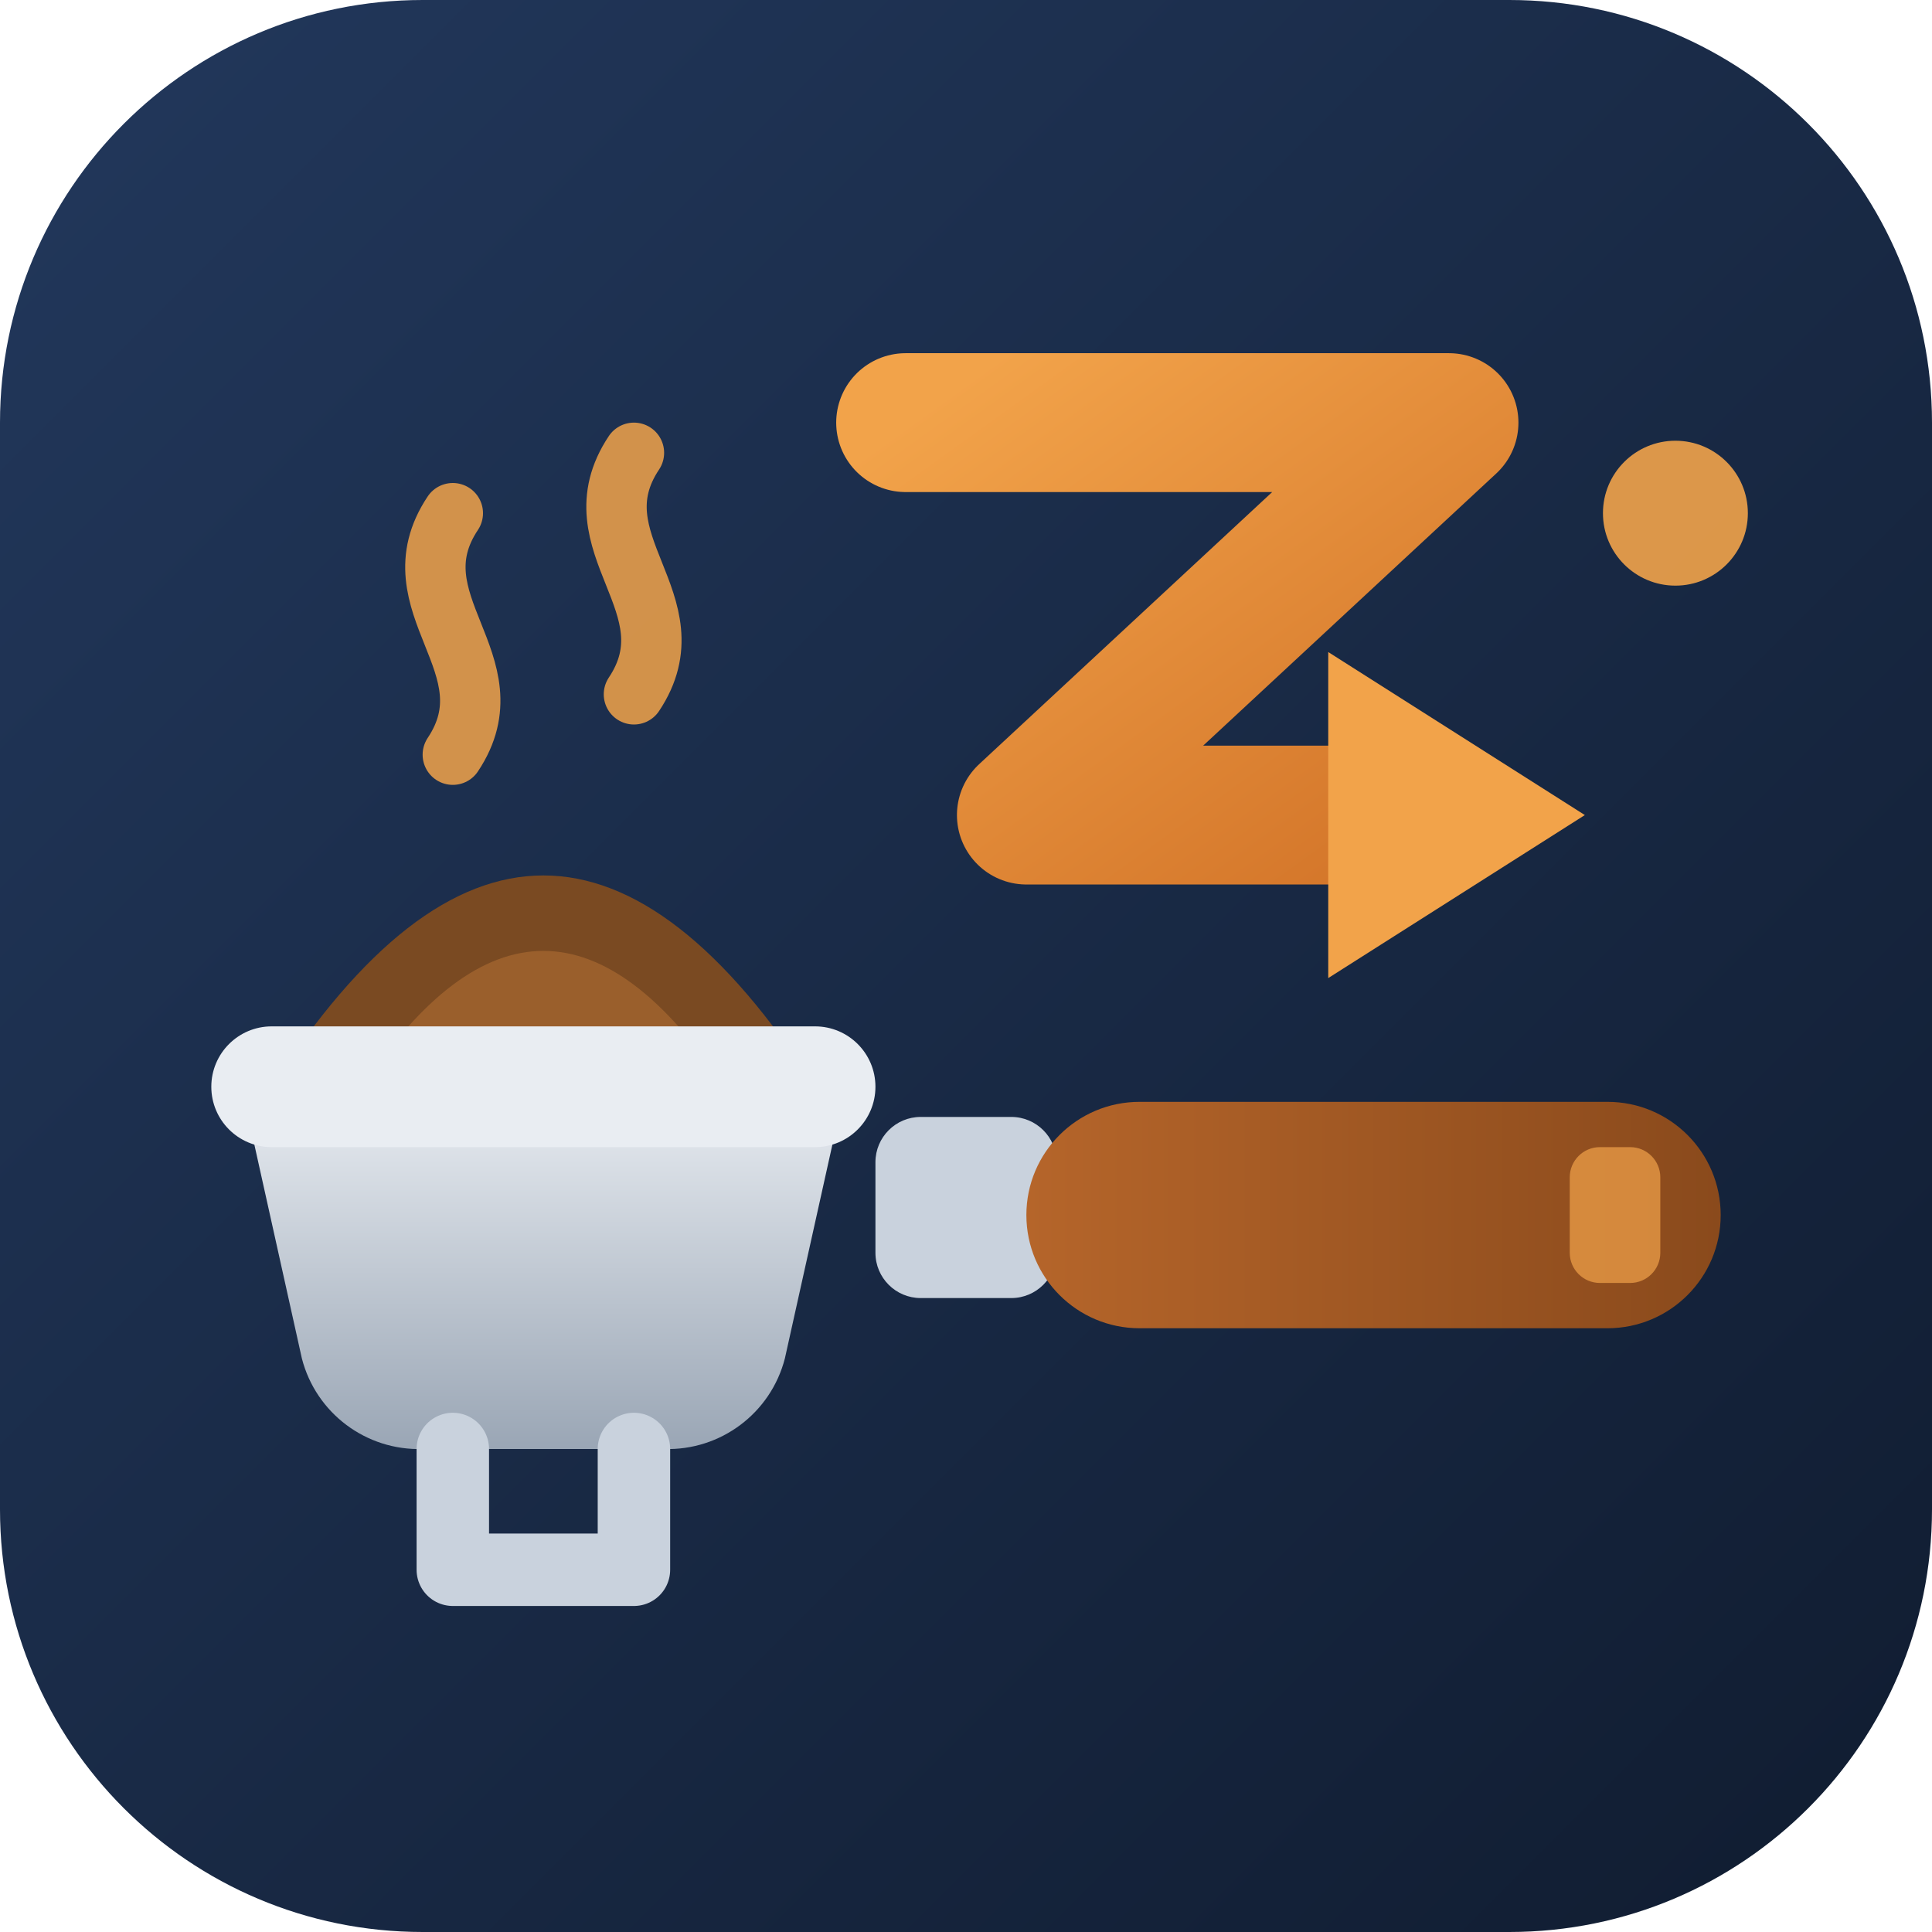
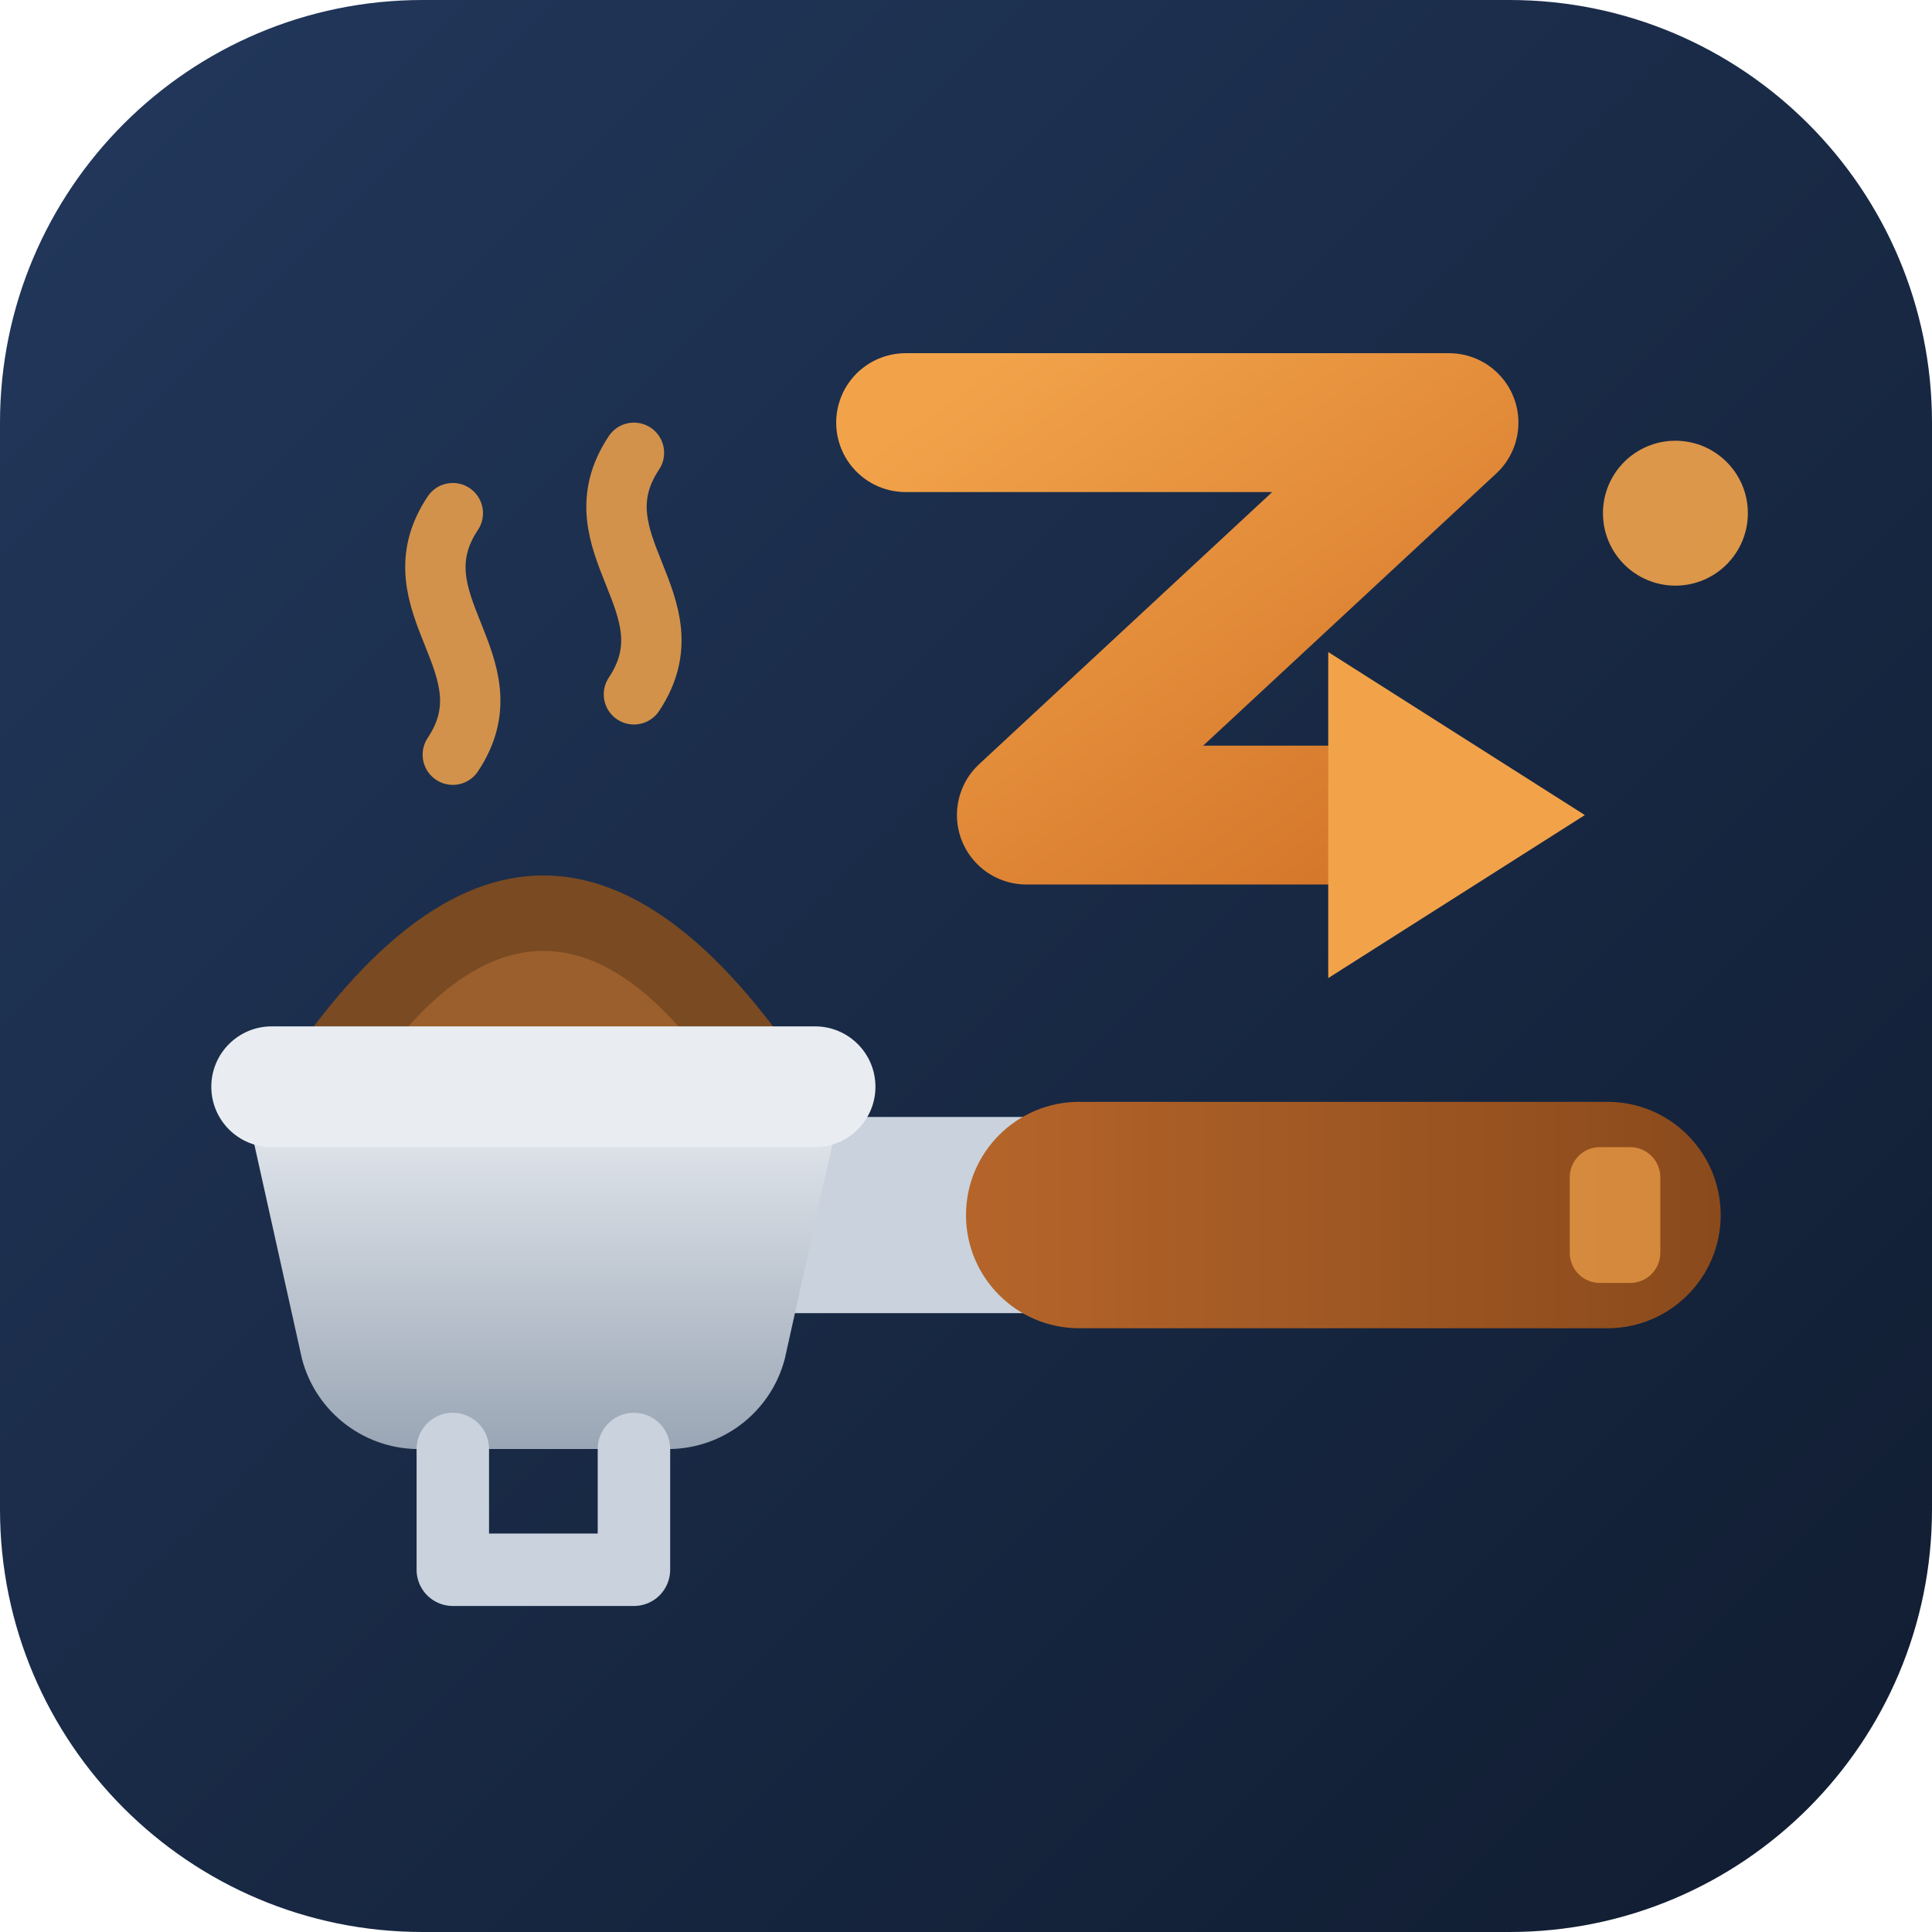
<svg xmlns="http://www.w3.org/2000/svg" viewBox="0 0 64 64" role="img" aria-label="zigbrew">
  <defs>
    <linearGradient id="bg" x1="0" y1="0" x2="1" y2="1">
      <stop offset="0" stop-color="#22385c" />
      <stop offset="1" stop-color="#101c30" />
    </linearGradient>
    <linearGradient id="cu" x1="0" y1="0" x2="1" y2="1">
      <stop offset="0" stop-color="#f2a34a" />
      <stop offset="1" stop-color="#d4762a" />
    </linearGradient>
    <linearGradient id="sv" x1="0" y1="0" x2="0" y2="1">
      <stop offset="0" stop-color="#e9edf2" />
      <stop offset="1" stop-color="#9aa6b5" />
    </linearGradient>
    <linearGradient id="hd" x1="0" y1="0" x2="1" y2="0">
      <stop offset="0" stop-color="#b5652a" />
      <stop offset="1" stop-color="#8a4a1c" />
    </linearGradient>
  </defs>
  <rect width="64" height="64" rx="14" fill="url(#bg)" />
  <g transform="translate(0,3)">
    <path d="M30 11 H48 L34 24 H44" fill="none" stroke="url(#cu)" stroke-width="4.6" stroke-linecap="round" stroke-linejoin="round" />
    <path d="M44 18.6 L52.5 24 L44 29.4 Z" fill="#f2a34a" />
    <circle cx="55.5" cy="14" r="2.4" fill="#f2a34a" opacity=".9" />
    <path d="M15 14 c-2 3 2 5 0 8 M21 12 c-2 3 2 5 0 8" fill="none" stroke="#f2a34a" stroke-width="2" stroke-linecap="round" opacity=".85" />
    <path d="M9 33 Q18 19 27 33 Z" fill="#7a4a22" />
    <path d="M12 33 Q18 24 24 33 Z" fill="#9a5f2c" />
+     <rect x="22" y="34" width="14" height="6.5" rx="1.5" fill="#c9d2dd" />
+     <rect x="32" y="33.5" width="25" height="7.5" rx="3.75" fill="url(#hd)" />
+     <rect x="52" y="35" width="3" height="4.5" rx="1" fill="#f2a34a" opacity=".7" />
    <path d="M8 33 H28 L26 42 a4 4 0 0 1 -4 3 H14 a4 4 0 0 1 -4 -3 Z" fill="url(#sv)" />
    <rect x="7" y="31" width="22" height="4" rx="2" fill="#e9edf2" />
    <path d="M15 45 v4 h6 v-4" fill="none" stroke="#c9d2dd" stroke-width="2.4" stroke-linecap="round" stroke-linejoin="round" />
-     <rect x="29" y="34" width="6" height="6" rx="1.5" fill="#c9d2dd" />
-     <rect x="34" y="33.5" width="23" height="7.5" rx="3.75" fill="url(#hd)" />
-     <rect x="52" y="35" width="3" height="4.5" rx="1" fill="#f2a34a" opacity=".7" />
  </g>
</svg>
